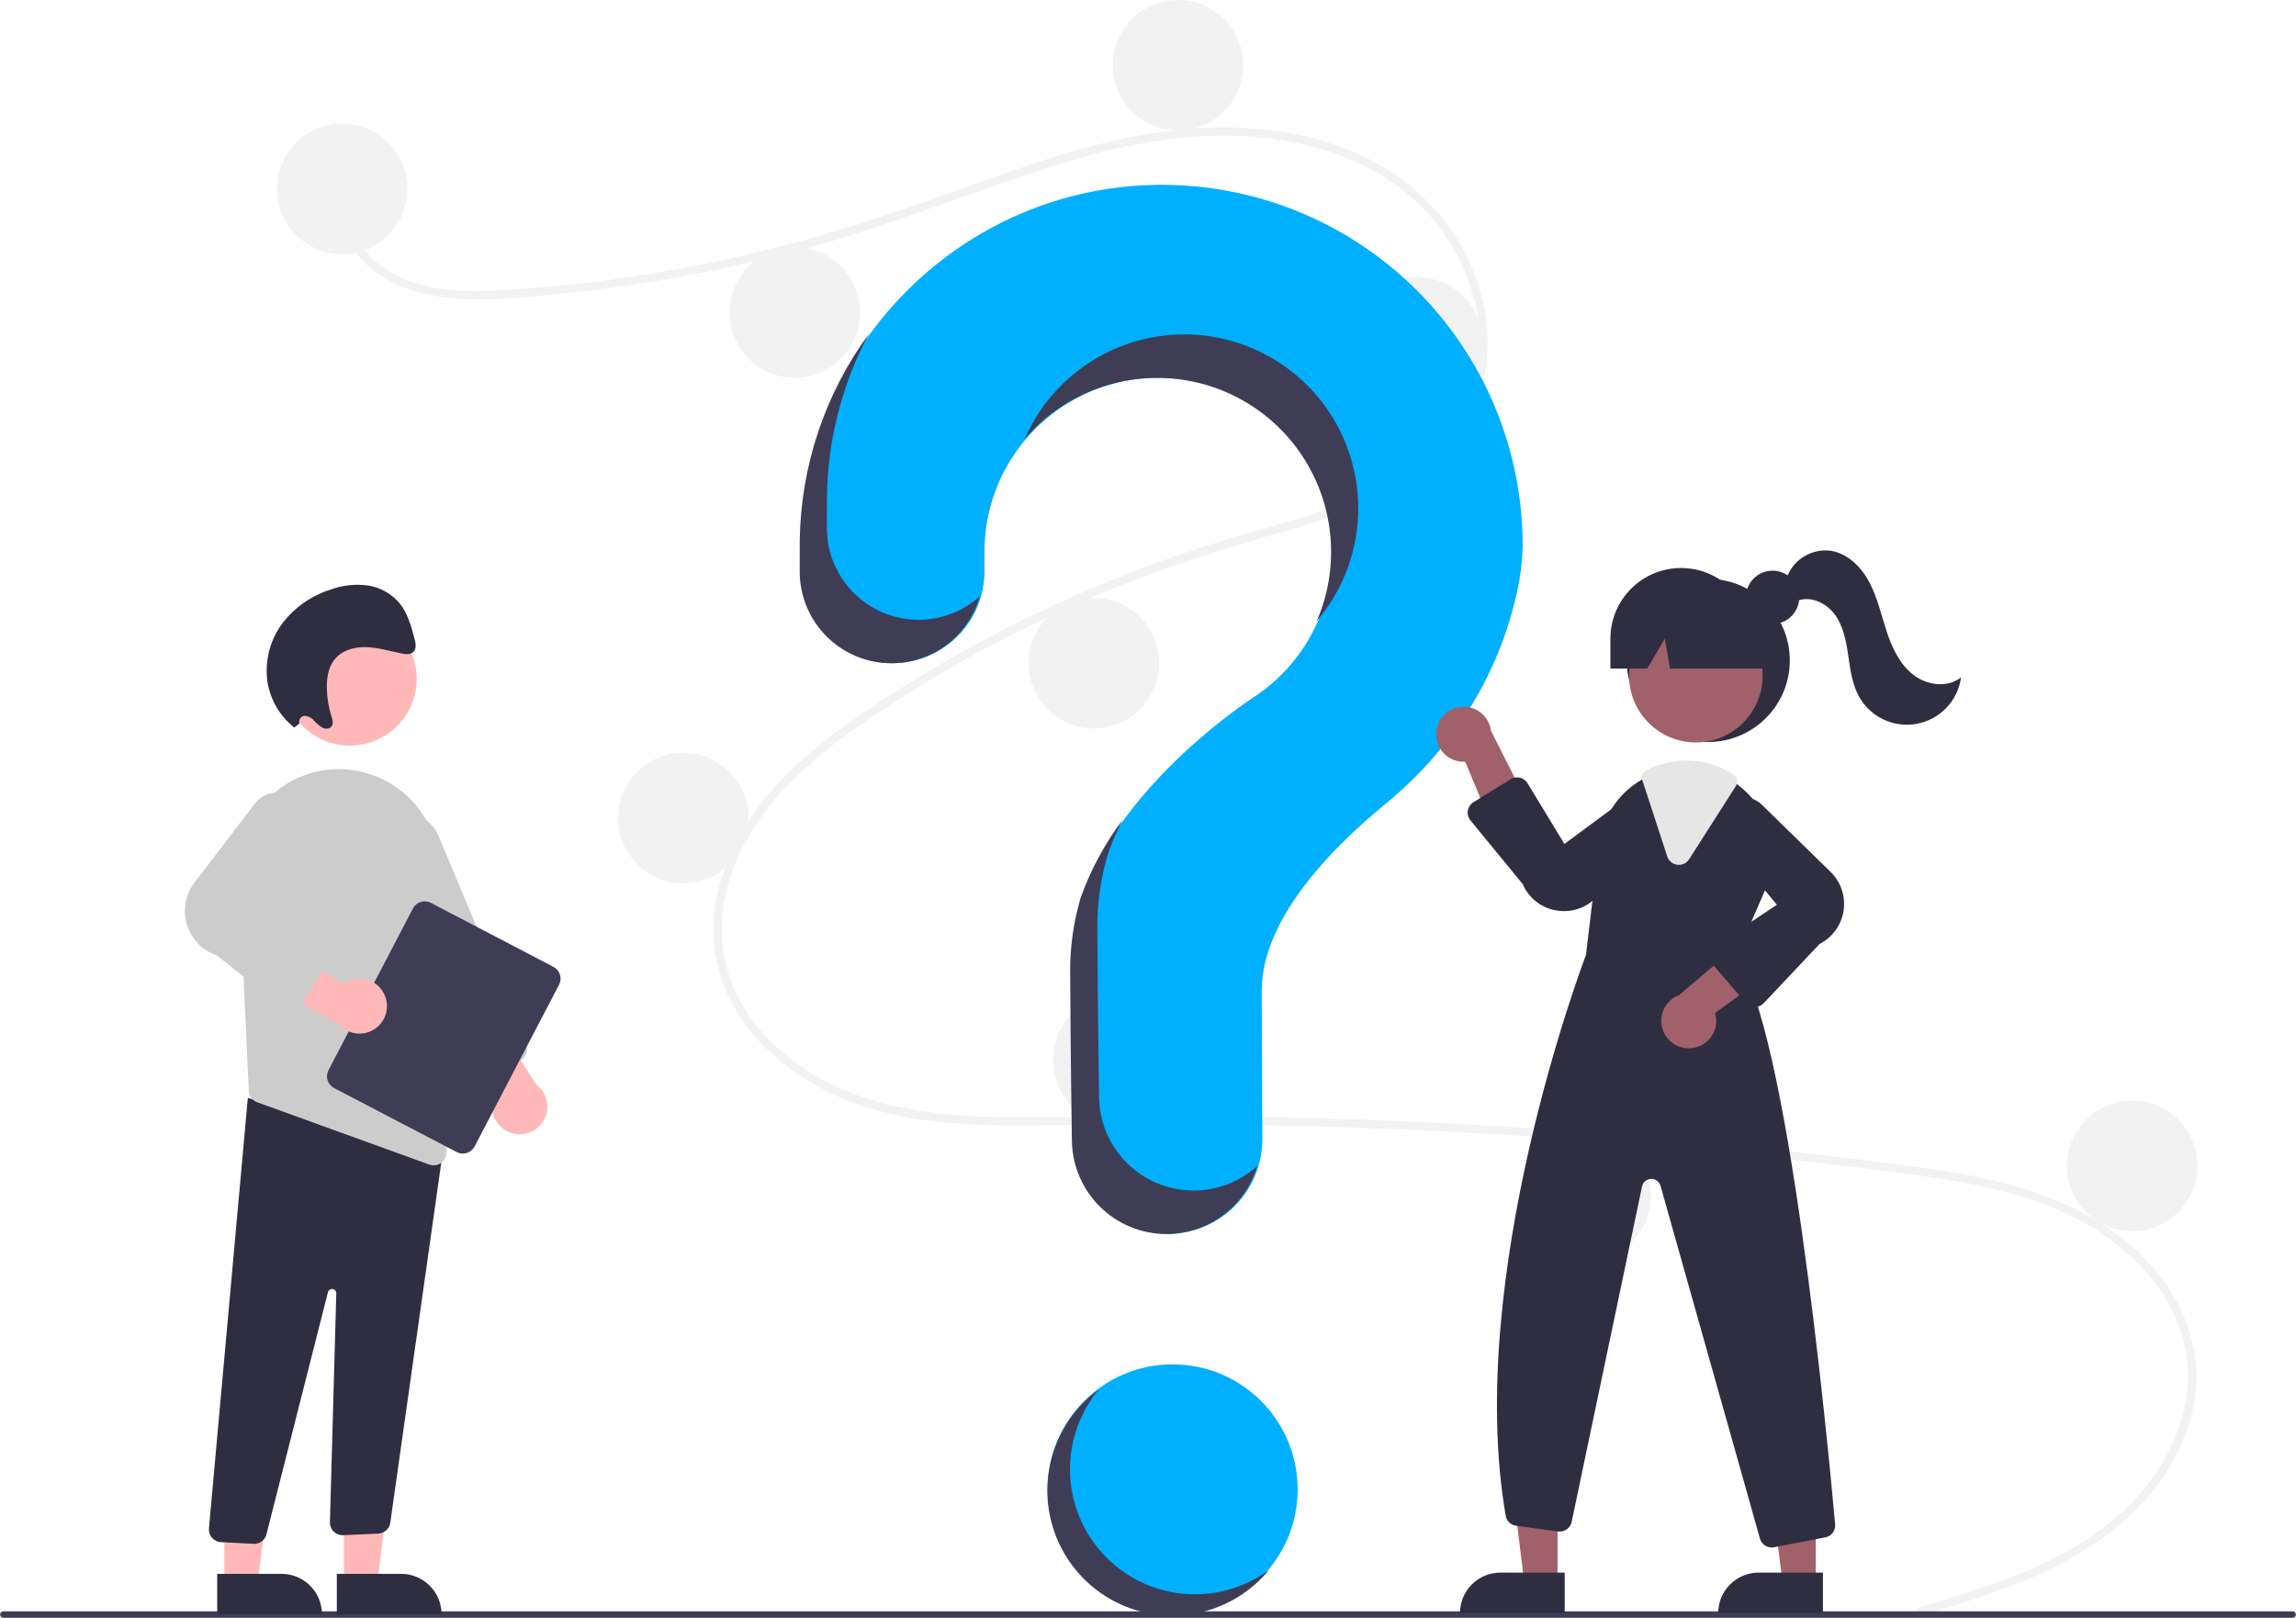
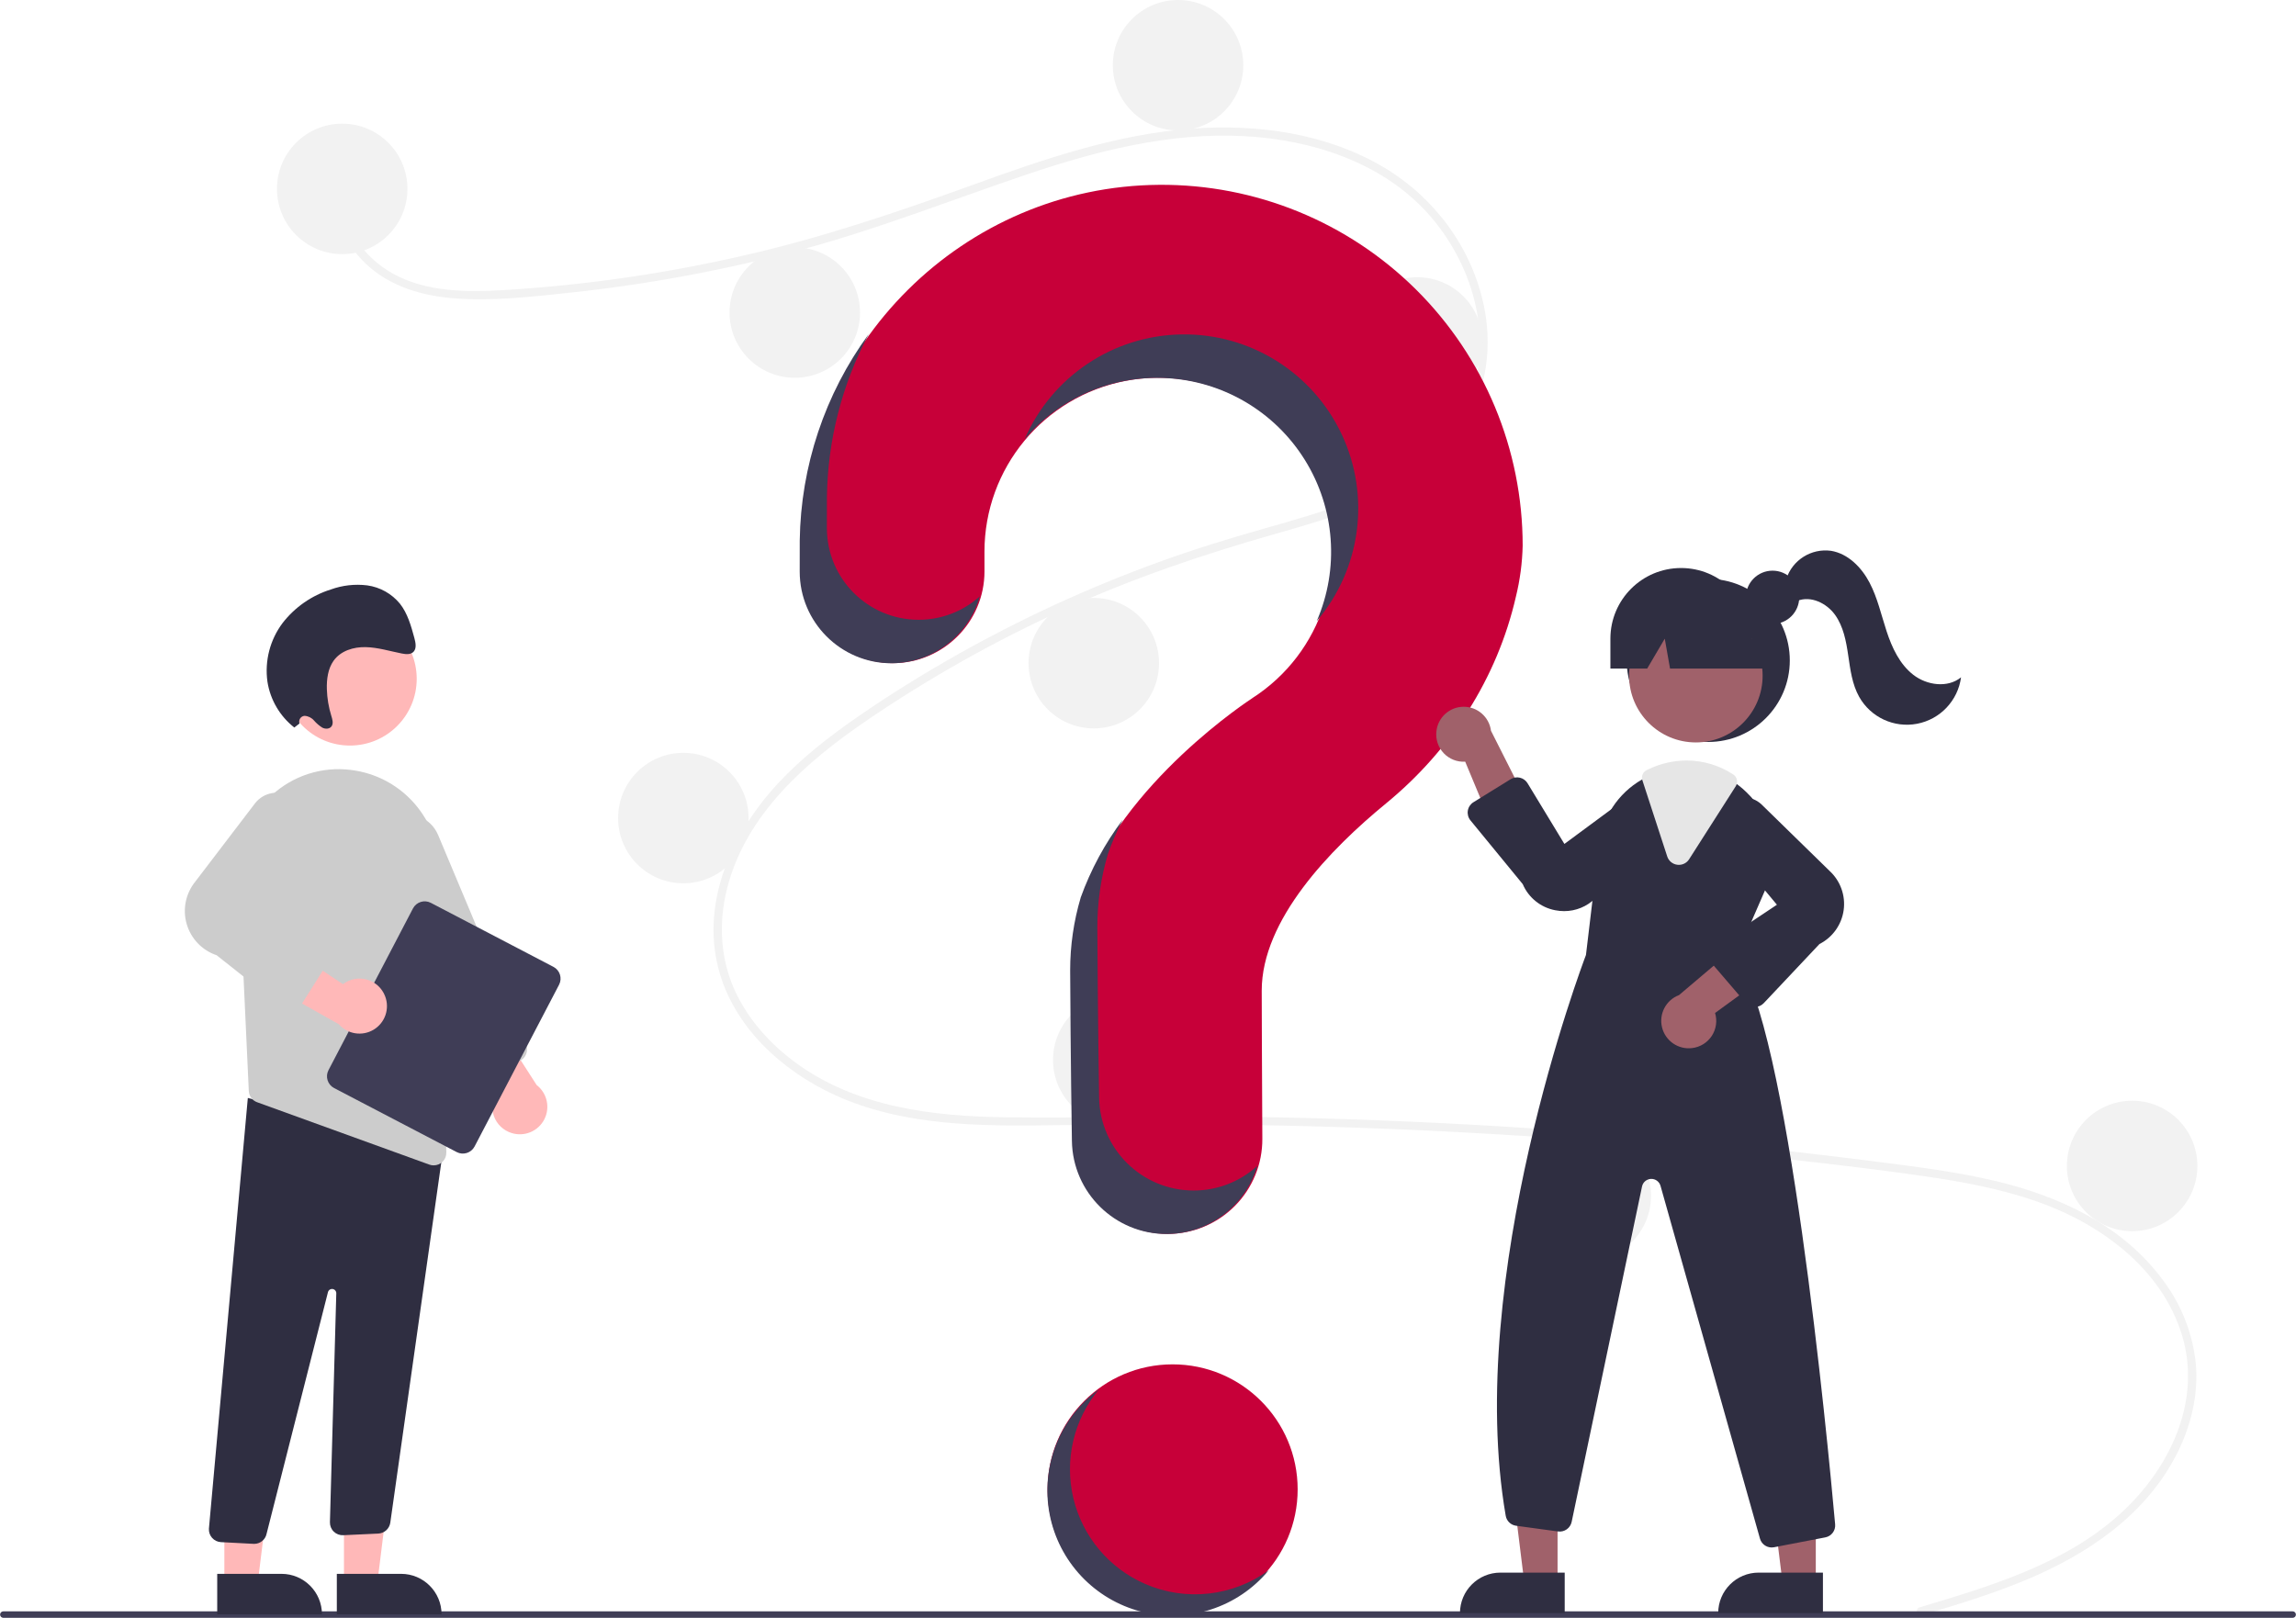
<svg xmlns="http://www.w3.org/2000/svg" data-name="Layer 1" width="844.675" height="595.262" viewBox="0 0 844.675 595.262">
-   <circle cx="431.393" cy="548" r="46" fill="#00b0ff" />
+   <circle cx="431.393" cy="548" r="46" fill="#c70039" />
  <path d="M883.862,743.785c25.735-7.729,53.094-15.788,73.503-34.161,18.238-16.418,30.55-41.489,22.995-66.112-7.54-24.572-30.124-40.956-53.442-49.105-13.225-4.622-27.061-7.186-40.891-9.2-15.035-2.19-30.136-3.984-45.23-5.71q-91.677-10.486-184.044-12.811c-30.385-.765-60.764-.747-91.152-.306-27.139.394-55.722.384-80.899-11.151-19.578-8.97-37.348-25.289-42.803-46.734-6.297-24.755,5.318-49.964,21.98-67.892,8.783-9.45,19.047-17.404,29.636-24.717,11.487-7.934,23.375-15.306,35.521-22.188a494.634,494.634,0,0,1,74.767-34.468c12.746-4.634,25.68-8.633,38.728-12.321,11.017-3.115,22.068-6.234,32.716-10.477,20.583-8.204,40.161-22.1,45.395-44.881,4.96-21.591-3.403-45.031-18.065-61.071-16.963-18.557-42.539-26.692-67.06-28.008-27.528-1.478-54.422,5.412-80.297,14.156-27.597,9.326-54.599,20.049-82.778,27.603a556.958,556.958,0,0,1-85.196,15.837c-14.082,1.5-28.59,3.193-42.756,2.045-11.872-.962-23.684-4.454-32.434-12.88-7.503-7.225-11.972-17.154-10.435-27.632.279-1.903,3.17-1.094,2.893.798-1.87,12.755,6.8,24.509,17.484,30.529,12.348,6.958,27.374,6.968,41.122,6.172a537.825,537.825,0,0,0,88.515-12.796c28.593-6.531,56.164-15.866,83.704-25.839,26.156-9.472,52.897-18.716,80.84-20.767,24.246-1.78,49.752,1.752,70.874,14.423,18.564,11.136,32.215,29.707,36.565,51.018,4.25,20.825-1.636,41.785-17.4,56.317-16.321,15.046-38.701,21.479-59.557,27.404-26.452,7.514-52.337,16.298-77.392,27.703a485.824,485.824,0,0,0-72.8,40.928c-22.246,15.202-44.201,34.331-51.237,61.451-3.277,12.633-2.672,26.032,2.812,37.965,4.876,10.61,12.907,19.535,22.262,26.419,22.321,16.424,50.453,19.797,77.414,20.132,30.281.377,60.564-.645,90.855-.148q92.599,1.52,184.819,11.273,23.108,2.446,46.158,5.407c13.822,1.776,27.69,3.541,41.278,6.695,24.162,5.608,47.674,16.392,62.692,36.878a61.319,61.319,0,0,1,11.947,30.446c1.051,11.524-1.77,23.069-6.98,33.321-11.532,22.69-33.134,37.123-56.073,46.605-12.287,5.079-25.032,8.926-37.752,12.746-1.853.557-2.645-2.338-.798-2.893Z" transform="translate(-177.6623 -152.3692)" fill="#f2f2f2" />
  <circle cx="125.893" cy="69.5" r="24" fill="#f2f2f2" />
  <circle cx="292.393" cy="115" r="24" fill="#f2f2f2" />
  <circle cx="433.393" cy="24" r="24" fill="#f2f2f2" />
  <circle cx="521.393" cy="126" r="24" fill="#f2f2f2" />
  <circle cx="402.393" cy="244" r="24" fill="#f2f2f2" />
  <circle cx="251.393" cy="301" r="24" fill="#f2f2f2" />
  <circle cx="411.393" cy="390" r="24" fill="#f2f2f2" />
  <circle cx="583.393" cy="440" r="24" fill="#f2f2f2" />
  <circle cx="784.393" cy="429" r="24" fill="#f2f2f2" />
-   <path d="M604.128,220.373c-71.892.508-130.756,58.93-131.777,130.816-.009.664-.014,5.33-.013,11.434a33.748,33.748,0,0,0,33.744,33.746h0a33.769,33.769,0,0,0,33.761-33.798c-.003-4.152-.006-7.026-.006-7.202a64,64,0,1,1,98.52,53.879l.012.014s-48.028,30.92-62.671,73.335l.012.003a94.004,94.004,0,0,0-3.874,26.768c0,3.725.219,36.321.643,62.778a34.786,34.786,0,0,0,34.79,34.222h0a34.796,34.796,0,0,0,34.794-35.011c-.147-24.229-.227-52.442-.227-54.489,0-26.045,25.125-51.995,45.764-68.917,23.766-19.487,40.868-46.043,47.737-75.999a86.762,86.762,0,0,0,2.499-18.834A132.75,132.75,0,0,0,604.128,220.373Z" transform="translate(-177.6623 -152.3692)" fill="#00b0ff" />
+   <path d="M604.128,220.373c-71.892.508-130.756,58.93-131.777,130.816-.009.664-.014,5.33-.013,11.434a33.748,33.748,0,0,0,33.744,33.746h0a33.769,33.769,0,0,0,33.761-33.798c-.003-4.152-.006-7.026-.006-7.202a64,64,0,1,1,98.52,53.879l.012.014s-48.028,30.92-62.671,73.335l.012.003a94.004,94.004,0,0,0-3.874,26.768c0,3.725.219,36.321.643,62.778a34.786,34.786,0,0,0,34.79,34.222h0a34.796,34.796,0,0,0,34.794-35.011c-.147-24.229-.227-52.442-.227-54.489,0-26.045,25.125-51.995,45.764-68.917,23.766-19.487,40.868-46.043,47.737-75.999a86.762,86.762,0,0,0,2.499-18.834A132.75,132.75,0,0,0,604.128,220.373Z" transform="translate(-177.6623 -152.3692)" fill="#c70039" />
  <path d="M1021.147,747.631H178.853a1.191,1.191,0,0,1,0-2.381h842.294a1.191,1.191,0,0,1,0,2.381Z" transform="translate(-177.6623 -152.3692)" fill="#3f3d56" />
  <circle cx="628.449" cy="242.996" r="30" fill="#2f2e41" />
  <polygon points="573.012 582.129 560.753 582.129 554.92 534.841 573.015 534.841 573.012 582.129" fill="#a0616a" />
  <path d="M551.996,578.626h23.644a0,0,0,0,1,0,0v14.887a0,0,0,0,1,0,0H537.109a0,0,0,0,1,0,0v0A14.887,14.887,0,0,1,551.996,578.626Z" fill="#2f2e41" />
  <polygon points="668.012 582.129 655.753 582.129 649.92 534.841 668.015 534.841 668.012 582.129" fill="#a0616a" />
  <path d="M646.996,578.626h23.644a0,0,0,0,1,0,0v14.887a0,0,0,0,1,0,0H632.109a0,0,0,0,1,0,0v0A14.887,14.887,0,0,1,646.996,578.626Z" fill="#2f2e41" />
  <circle cx="623.89" cy="248.61" r="24.561" fill="#a0616a" />
  <path d="M816.191,504.775l10.99-25.25a31.383,31.383,0,0,0-6.95-35.6,31.873,31.873,0,0,0-3.07-2.67,30.935,30.935,0,0,0-18.99-6.57,32.179,32.179,0,0,0-13.4,2.98c-.36.16-.71.33-1.07.5-.69.33-1.37.69-2.03,1.06a31.678,31.678,0,0,0-15.7,23.88l-4.85,40.64c-1.22,3.19-44.74,118.39-29.52,206.34a4.467,4.467,0,0,0,3.82,3.67l15.43,2.1a4.497,4.497,0,0,0,5.01-3.53l25.89-123.41a3.503,3.503,0,0,1,6.8-.23l36.58,129.78a4.471,4.471,0,0,0,4.31,3.28,5.122,5.122,0,0,0,.87-.08l18.85-3.63a4.471,4.471,0,0,0,3.63-4.81C850.021,682.335,835.301,527.605,816.191,504.775Z" transform="translate(-177.6623 -152.3692)" fill="#2f2e41" />
  <path d="M706.102,421.419A10.056,10.056,0,0,0,716.696,432.623l13.729,32.992,10.385-15.394-14.629-28.97a10.11,10.11,0,0,0-20.079.169Z" transform="translate(-177.6623 -152.3692)" fill="#a0616a" />
  <path d="M800.19,537.996a10.056,10.056,0,0,0,8.427-12.913l28.885-21.038-17.39-6.512-24.764,20.977a10.11,10.11,0,0,0,4.842,19.487Z" transform="translate(-177.6623 -152.3692)" fill="#a0616a" />
  <path d="M753.102,487.61a17.057,17.057,0,0,1-3.298-.325,16.305,16.305,0,0,1-11.948-9.616l-19.234-23.453a4.501,4.501,0,0,1,1.111-6.681l13.684-8.471a4.5,4.5,0,0,1,6.215,1.49l13.556,22.334L779.15,443.702A9.721,9.721,0,0,1,790.46,459.264l-25.912,23.637A16.253,16.253,0,0,1,753.102,487.61Z" transform="translate(-177.6623 -152.3692)" fill="#2f2e41" />
  <path d="M823.252,522.883c-.035,0-.071,0-.106-.001a4.508,4.508,0,0,1-3.311-1.57l-12.166-14.193a4.5,4.5,0,0,1,.92-6.673l22.781-15.188-20.638-24.812a9.721,9.721,0,0,1,14.887-12.183l25.084,24.513a16.525,16.525,0,0,1-3.675,26.94l-20.501,21.754A4.507,4.507,0,0,1,823.252,522.883Z" transform="translate(-177.6623 -152.3692)" fill="#2f2e41" />
  <path d="M795.307,470.584a4.632,4.632,0,0,1-.584-.037,4.461,4.461,0,0,1-3.71-3.069l-9.142-28.029a3.083,3.083,0,0,1,1.594-3.725l.297-.14c.269-.128.535-.254.807-.375a32.574,32.574,0,0,1,13.603-3.023,31.327,31.327,0,0,1,17.161,5.157,3.13,3.13,0,0,1,.901,4.294L799.084,468.504A4.455,4.455,0,0,1,795.307,470.584Z" transform="translate(-177.6623 -152.3692)" fill="#e6e6e6" />
  <circle cx="652.101" cy="219.786" r="9.817" fill="#2f2e41" />
  <path d="M796.111,361.365h0a26,26,0,0,0-26,26v11h13.529l6.471-11,1.941,11h41.059l-11-11A26,26,0,0,0,796.111,361.365Z" transform="translate(-177.6623 -152.3692)" fill="#2f2e41" />
  <path d="M834.809,365.431a15.15,15.15,0,0,1,16.481-10.396c6.256,1.046,11.202,6.075,14.149,11.691s4.308,11.903,6.289,17.928,4.791,12.084,9.793,15.984,12.677,4.958,17.59.946a20.118,20.118,0,0,1-37.477,7.181c-2.592-4.612-3.261-10.017-4.03-15.251s-1.767-10.65-4.862-14.94-8.888-7.093-13.804-5.139Z" transform="translate(-177.6623 -152.3692)" fill="#2f2e41" />
  <path d="M515.609,380.408h0a33.748,33.748,0,0,1-33.744-33.746c-0-6.104.004-10.771.013-11.434a131.507,131.507,0,0,1,15.359-59.909,131.803,131.803,0,0,0-25.359,75.909c-.009.664-.014,5.33-.013,11.434a33.748,33.748,0,0,0,33.744,33.746h0A33.773,33.773,0,0,0,538.097,371.817,33.622,33.622,0,0,1,515.609,380.408Z" transform="translate(-177.6623 -152.3692)" fill="#3f3d56" />
  <path d="M606.415,291.478a64.004,64.004,0,0,1,55.659,89.413,63.997,63.997,0,1,0-107.426-66.985A63.871,63.871,0,0,1,606.415,291.478Z" transform="translate(-177.6623 -152.3692)" fill="#3f3d56" />
  <path d="M616.797,590.408h0a34.787,34.787,0,0,1-34.79-34.222c-.423-26.456-.643-59.052-.643-62.778a94.004,94.004,0,0,1,3.874-26.768l-.012-.003a95.069,95.069,0,0,1,5.494-12.701,110.047,110.047,0,0,0-15.494,28.701l.012.003a94.004,94.004,0,0,0-3.874,26.768c0,3.725.219,36.321.643,62.778a34.787,34.787,0,0,0,34.79,34.222h0a34.803,34.803,0,0,0,33.402-25.048A34.66,34.66,0,0,1,616.797,590.408Z" transform="translate(-177.6623 -152.3692)" fill="#3f3d56" />
  <polygon points="126.541 582.585 138.8 582.584 144.633 535.296 126.538 535.297 126.541 582.585" fill="#ffb8b8" />
  <path d="M301.576,731.451H340.107a0,0,0,0,1,0,0v14.887a0,0,0,0,1,0,0H316.463A14.887,14.887,0,0,1,301.576,731.451v0A0,0,0,0,1,301.576,731.451Z" transform="translate(464.0541 1325.404) rotate(179.9974)" fill="#2f2e41" />
  <polygon points="82.541 582.585 94.8 582.584 100.633 535.296 82.538 535.297 82.541 582.585" fill="#ffb8b8" />
  <path d="M257.576,731.451H296.107a0,0,0,0,1,0,0v14.887a0,0,0,0,1,0,0H272.463A14.887,14.887,0,0,1,257.576,731.451v0A0,0,0,0,1,257.576,731.451Z" transform="translate(376.0541 1325.406) rotate(179.9974)" fill="#2f2e41" />
  <path d="M270.917,720.411l-11.975-.63a4.673,4.673,0,0,1-4.419-4.967l14.313-158.466,65.911,17.786,6.35-1.732L321.239,712.686a4.696,4.696,0,0,1-4.358,3.945l-12.909.601a4.674,4.674,0,0,1-4.931-4.796l2.339-84.196a1.558,1.558,0,0,0-3.083-.36L275.739,716.692a4.646,4.646,0,0,1-4.569,3.725C271.086,720.418,271.002,720.416,270.917,720.411Z" transform="translate(-177.6623 -152.3692)" fill="#2f2e41" />
  <circle cx="128.742" cy="249.759" r="24.561" fill="#ffb8b8" />
  <path d="M265.512,474.287l2.701,58.267.976,21.199a4.642,4.642,0,0,0,3.074,4.175l63.336,22.943a4.477,4.477,0,0,0,1.6.28,4.644,4.644,0,0,0,4.664-4.788L339.266,471.597A36.93,36.93,0,0,0,308.522,435.92c-.613-.093-1.236-.187-1.859-.27a36.249,36.249,0,0,0-29.165,9.441,37.236,37.236,0,0,0-11.986,29.196Z" transform="translate(-177.6623 -152.3692)" fill="#ccc" />
  <path d="M365.855,569.245a10.064,10.064,0,0,1-5.369-15.227l-21.478-28.56,18.534-1.147,17.554,27.297a10.111,10.111,0,0,1-9.242,17.637Z" transform="translate(-177.6623 -152.3692)" fill="#ffb8b8" />
  <path d="M350.753,548.85a4.644,4.644,0,0,1-2.541-2.518L315.854,469.237a12.463,12.463,0,1,1,22.984-9.647l32.358,77.095a4.679,4.679,0,0,1-2.5,6.118l-14.365,6.029a4.642,4.642,0,0,1-3.577.017Z" transform="translate(-177.6623 -152.3692)" fill="#ccc" />
  <path d="M298.508,546.131,329.587,486.622a4.878,4.878,0,0,1,6.575-2.063l45.112,23.56a4.878,4.878,0,0,1,2.063,6.575l-31.079,59.509a4.878,4.878,0,0,1-6.575,2.063L300.571,552.706A4.878,4.878,0,0,1,298.508,546.131Z" transform="translate(-177.6623 -152.3692)" fill="#3f3d56" />
  <path d="M319.351,518.943a10.064,10.064,0,0,0-15.517-4.46l-29.778-19.754-.051,18.57L302.29,529.21a10.111,10.111,0,0,0,17.06-10.267Z" transform="translate(-177.6623 -152.3692)" fill="#ffb8b8" />
  <path d="M281.701,523.119l-24.337-19.278a17.163,17.163,0,0,1-7.823-27.135l22.097-28.96a10.096,10.096,0,0,1,17.13,10.284l-17.484,28.6,25.694,12.187a4.674,4.674,0,0,1,1.948,6.72l-10.372,16.414a4.682,4.682,0,0,1-3.167,2.111c-.026.004-.051.008-.077.012A4.696,4.696,0,0,1,281.701,523.119Z" transform="translate(-177.6623 -152.3692)" fill="#ccc" />
  <path d="M287.845,418.574a2.135,2.135,0,0,1,1.856-2.819,4.93,4.93,0,0,1,3.476,1.715,13.833,13.833,0,0,0,3.071,2.637c1.188.599,2.8.514,3.477-.628.636-1.072.2-2.508-.185-3.753a36.907,36.907,0,0,1-1.63-9.77c-.111-3.7.411-7.562,2.46-10.448,2.644-3.725,7.371-5.139,11.845-5.036s8.875,1.484,13.307,2.357c1.53.301,3.328.456,4.352-.73,1.088-1.261.688-3.301.226-5.004-1.201-4.417-2.475-8.985-5.265-12.552a18.898,18.898,0,0,0-12.061-6.79,28.938,28.938,0,0,0-13.462,1.528,36.096,36.096,0,0,0-17.683,12.319,29.236,29.236,0,0,0-5.578,21.6,26.667,26.667,0,0,0,9.886,16.855Z" transform="translate(-177.6623 -152.3692)" fill="#2f2e41" />
  <path d="M598.92,735.149a45.994,45.994,0,0,1-17.07-71.489,45.997,45.997,0,1,0,62.569,66.464A45.969,45.969,0,0,1,598.92,735.149Z" transform="translate(-177.6623 -152.3692)" fill="#3f3d56" />
</svg>
